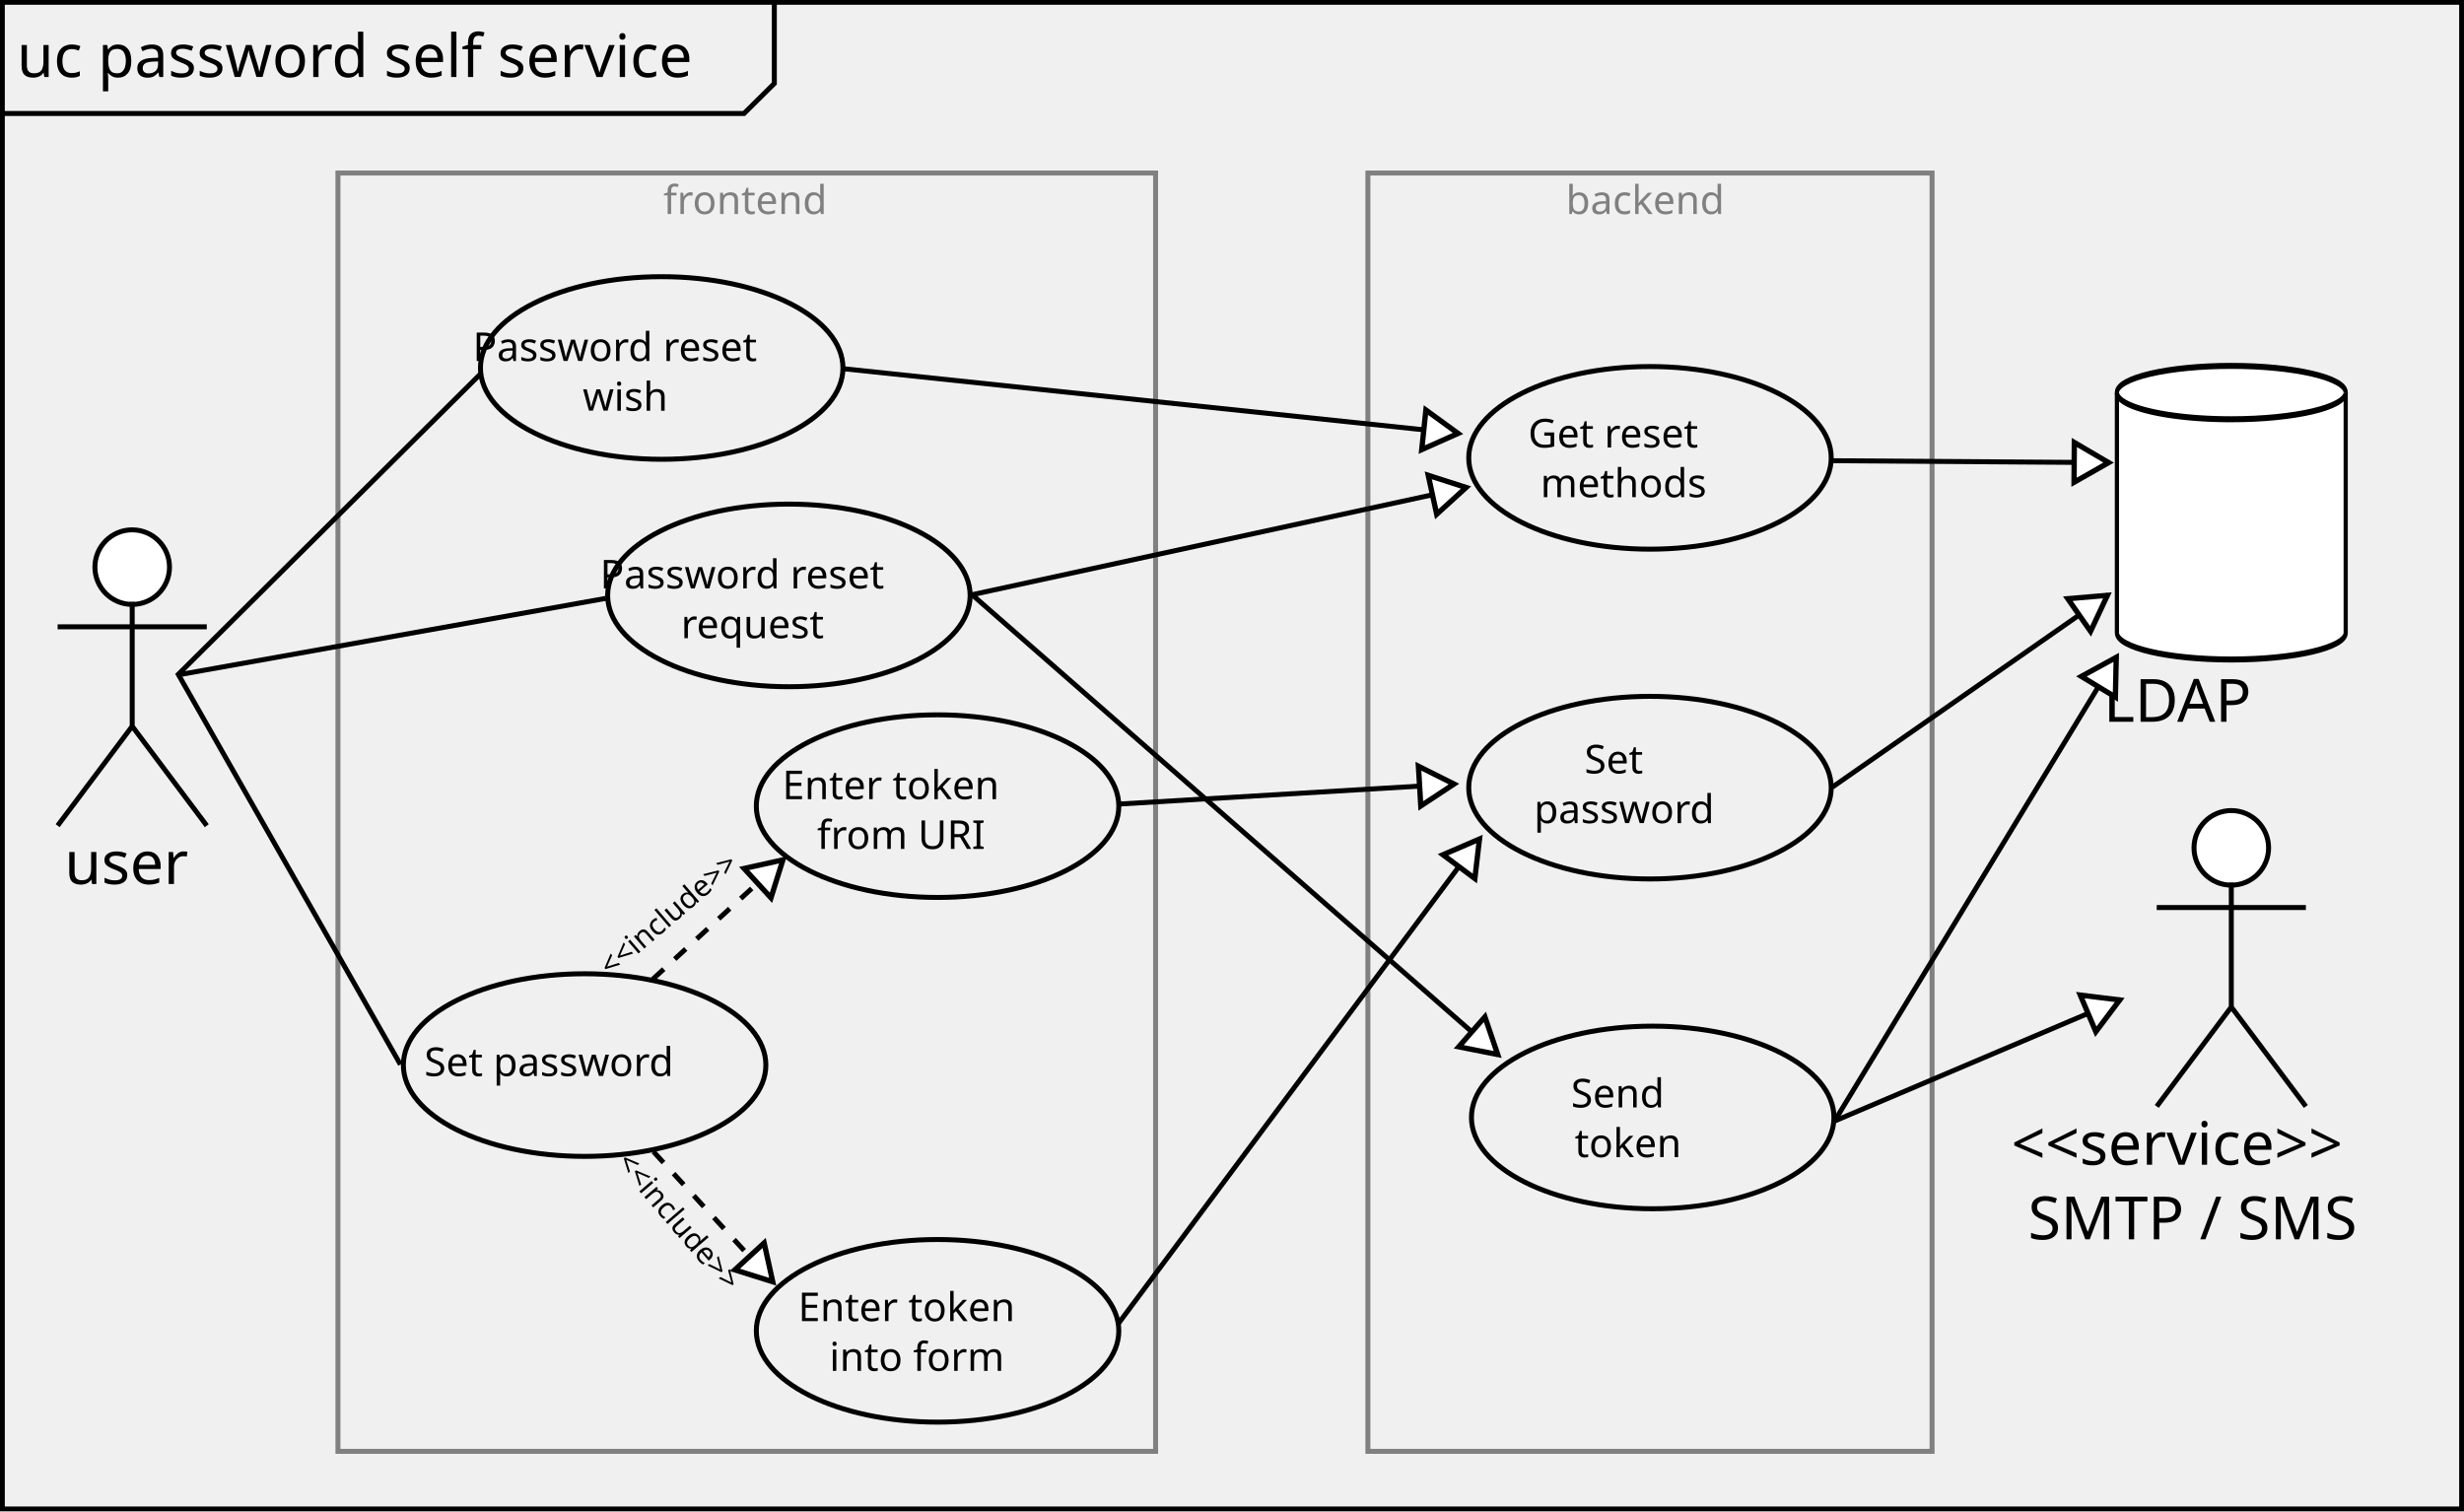
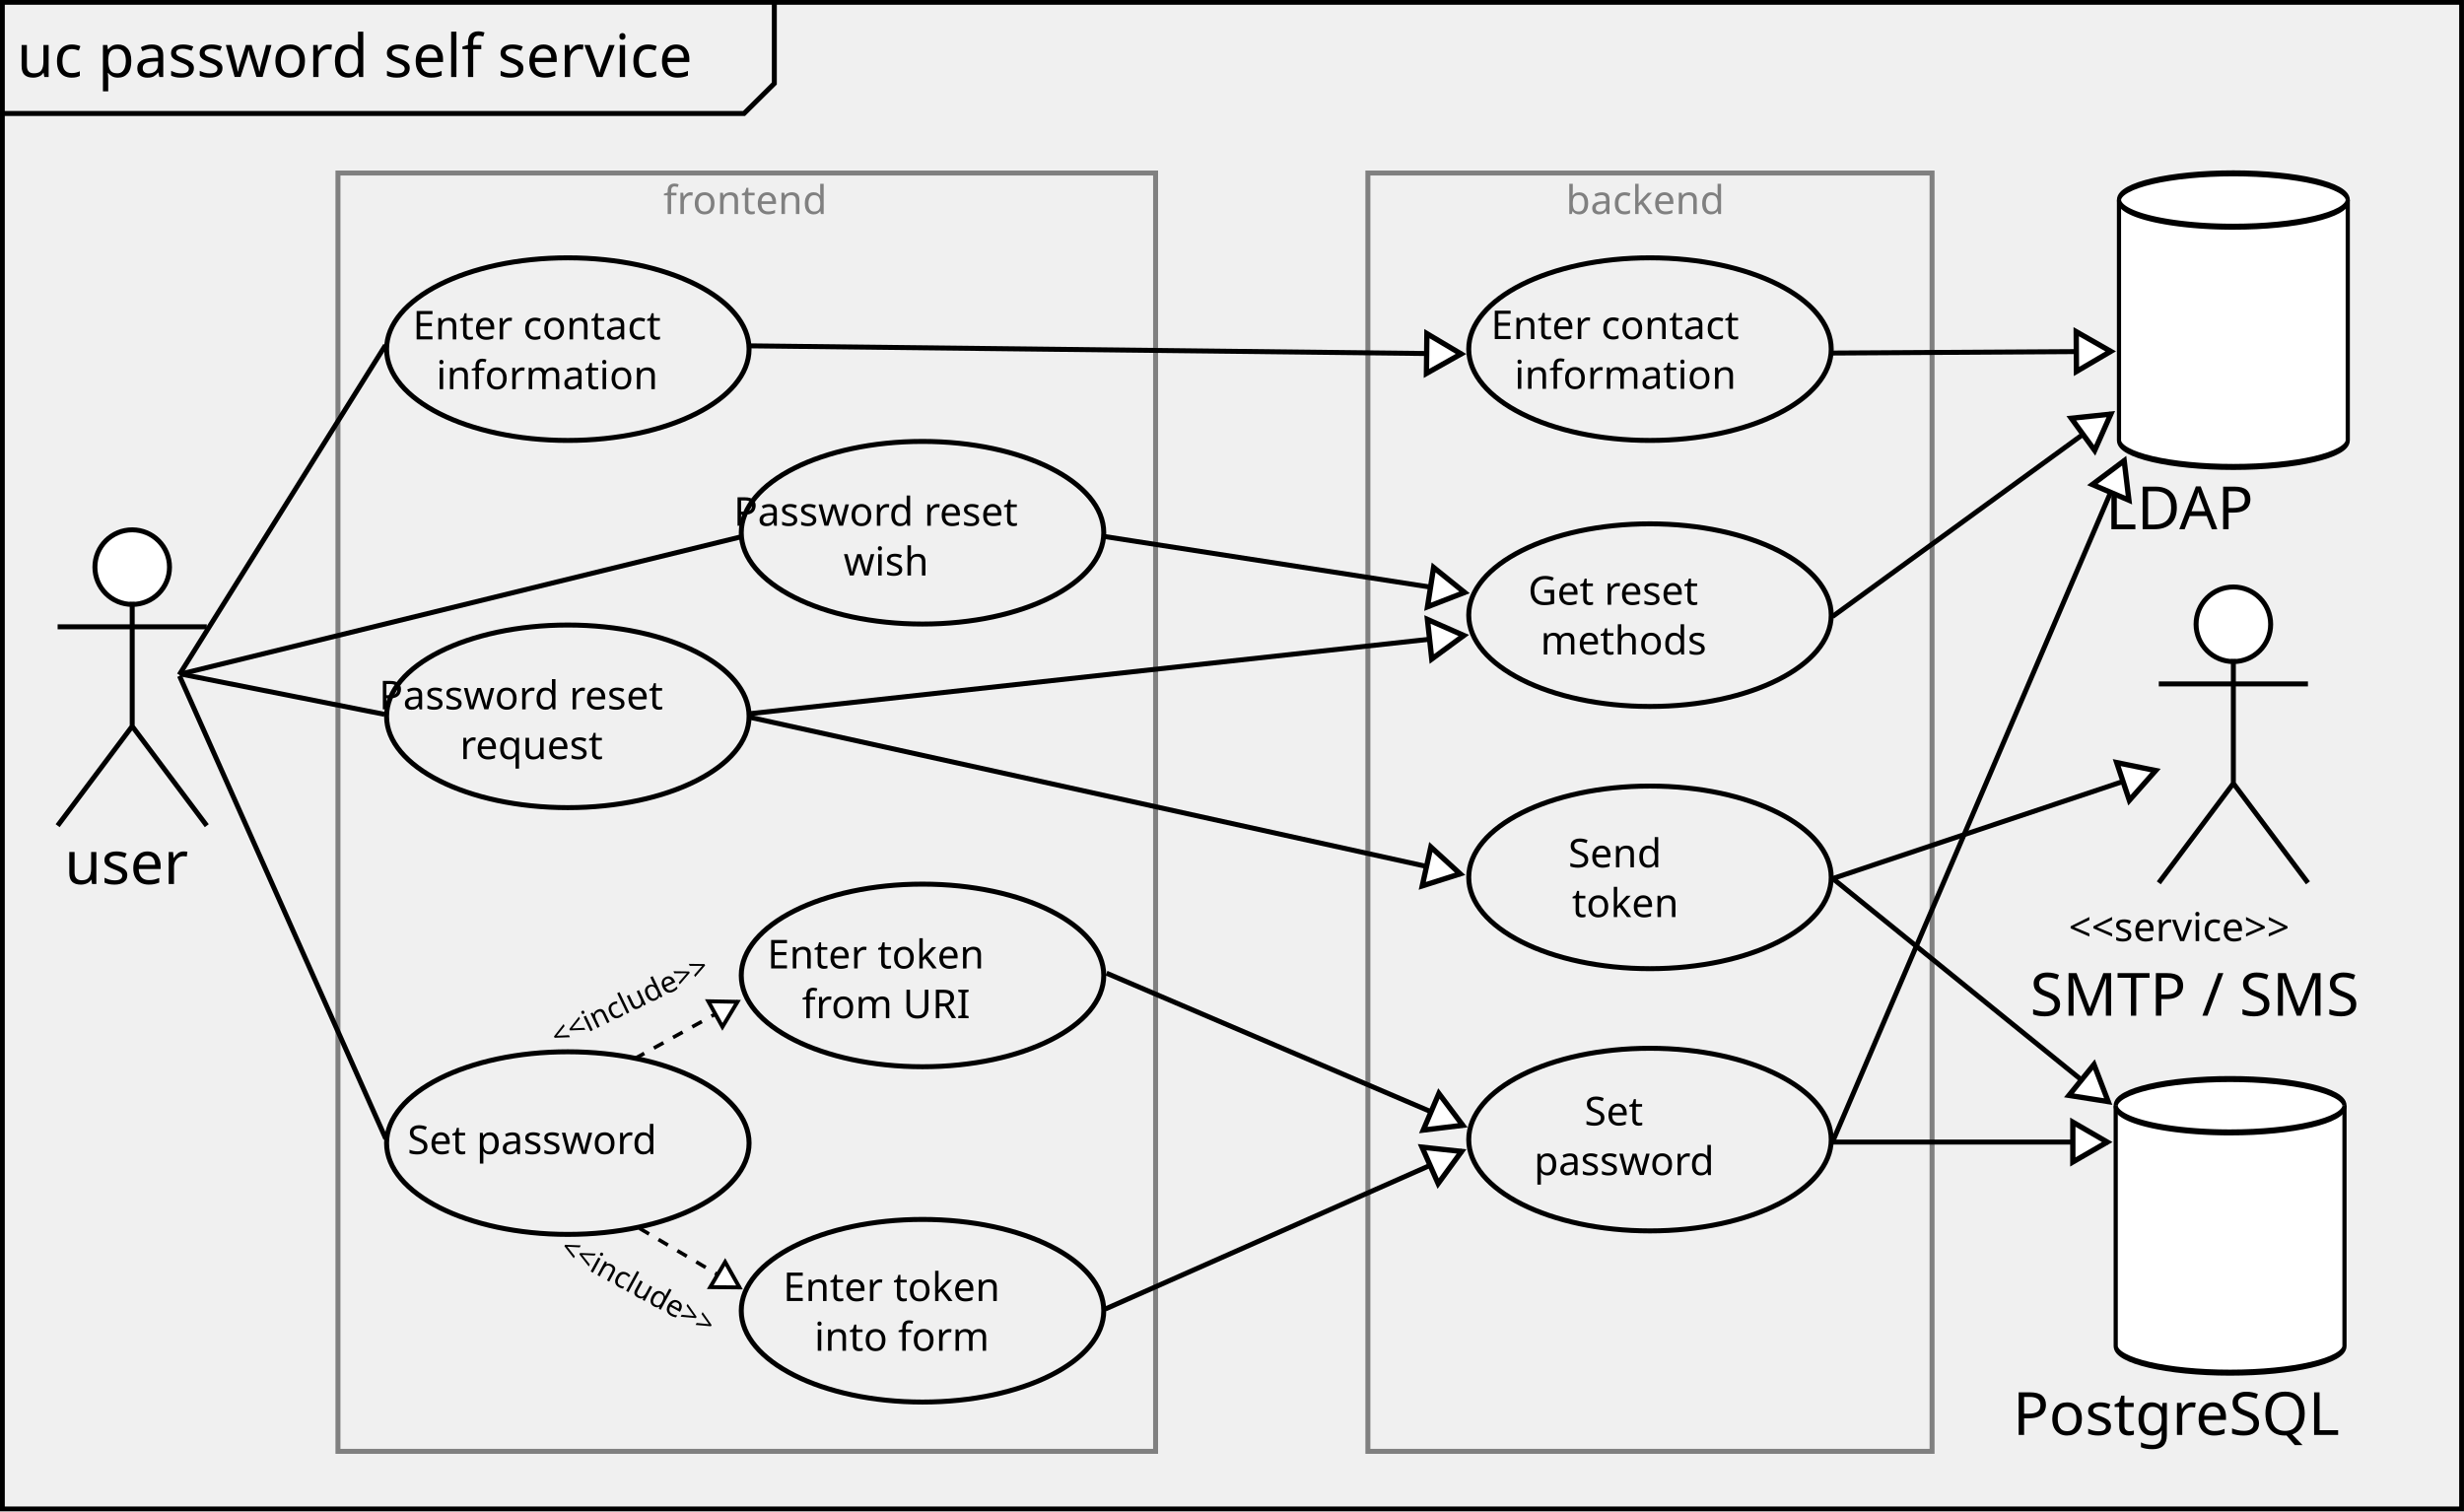
<svg xmlns="http://www.w3.org/2000/svg" width="495.562" height="303.938" version="1.1" content="%3Cmxfile%20userAgent%3D%22Mozilla%2F5.0%20(X11%3B%20Linux%20x86_64)%20AppleWebKit%2F537.36%20(KHTML%2C%20like%20Gecko)%20Chrome%2F47.0.251.0%20Safari%2F537.36%22%20type%3D%22device%22%3E%3Cdiagram%3E7Vrtb6M4E%2F9rIt1zUiMIzdvHpOnTPWlXqtSt9u5T5AQnoAXMgdNN76%2FfMXjA2JBXru3qyIeEjD3jwfP280DPuQv3DwmJvS%2FMpUFvYLn7nrPoDQb21LHgR1Bec8pwOs4J28R35aSS8OT%2FQyVR8m13vkvTykTOWMD9uEpcsyiia16hbVhQXSImWxRfEp7WJDCp33yXezl1MhiV9E%2FU33q4jD2a5iMpf0UZLt2QXcBvMhKMieGQoKzsrpx72LGEMRAjrsL9HQ3EruGG5Lf%2B%2F4bRQsmERlKRwwxSiRcS7KSOszVniaF56pFYXO7CIJ%2FgzF9own3Yn89kRYNHlvrcZxFMWTHOWahMmAX%2BVgxwFgPV42EAf2y4lGvDNIo%2BYeqfkaTyD5SFlCevMAUZpCtID7LRpX6UJkKSp1hnJGlEOsq2EFzuFVzI7arfOml4Zes2CYs4jVygPv%2FRG4wCWG3u%2Bi9wuRWXv5FMwPPdE3wnLKDp%2F3AWLKZMrOFF0gpsU6V0rB3rEVYtmJUQjJkf8SwIhvPecCEoNPEhFiiE%2BIIl3GNbFpHgsaS2Era31bjFeFTCFiNbDdsilq%2BJW1ljlLj99PXrI1CAMaEp5Yf2S89pRbKDsJ8lCfshaAFbf89IoNmfQLDwz1%2F4Z%2B9zMSAkiuuM3ne0jxxUtj5jztWjrlauOEm2oLuamgx7wF2xXbKWjFnubzTRjdW%2FHY0lmzQTSkloQLj%2FUlWgziZS%2BqPwslK0Znz8iwJyHSVPaVfYXiL0w2nSdRtXmdS6WOkkuTyNF%2BtIVSO22aBfqE5WbNpJfjdp8Dsjrn%2BXcGKJY2lMoopHjv7eCYAwD%2FyI3mCAzGCK3YclcBTlpeCbSxoSX2gjanuRJHLBF6adK7Uq7jJTLw3BkrlyJBQwIVql4uejKRuxJaBJTgBNioShK1tDOkv%2F6xIPiykMzV2SelQ4XZZeIgTOEzUl5UMyJRV%2FTkw1ahJpTjVqQjqcaqy%2BNRrdVoGcBM9XZpqxBg9tqS5KyHU0Uo0hR69XDlanlnMW1kHMt9OTklaraco2jwQlrjXiK6XJiw%2B%2BcGo8qhC4PlKujFQDVr9n2jiI0DrFOsU6xTrF3kKxX%2FCIqNdurMBHjoiO1cIR0XaMGvjt6aGupQPoYZkdGpewiMdcqO2nVsId1M6IhLSxB9TOKbQBw51giCuxlz2sP%2BMfgUyGHN0RdDkNGO4S6CMxqGL2CyLb6Q%2FifU1wj%2Bf5GSybtYI%2BdW8AGh2M78wdrlk0ZCtf8BZLjoWUD3T0sPqTCTjQWcePt3ddxOFnnxt03zUENQTBJc5r9rVWZP29Jdi%2BgPXhUUUqjKM1EQ5zZoxCkV3cNbs71l8WjjgYue8BR8zW4fOXu7rW4ceHIw1N8b4NN9nUGC%2FH9ApxTtlQ%2B1GYLI90yPNeSOvlxZEPZdGXsFP9LxQF2UZTEc0hHKIY%2FCNBB%2BkVVn9Y8Ysmr3g33KA%2FczgVq5oeMh0eFtSei6Av1oBexcifF7Mi3xzPJRDrJPBYyruS37H%2BF9HCsOER51ugBdRWCWg1eis1P%2BM5WvlNy9wPepNRb5ql2T2fcS5OBXGaLonrAv5I4a2sD9rUwEfQ%2BotDh3a%2B6Sn2ERGnNjh0ZzEEtdfhqHnfCx8MS8tVTneK5WKPRXBetKJduDr3DBhlrO%2BMHSrIYewgkmgPOzR41gDfobjcs4oafS6M0D3LEHQxjBDvyhQvKebTy3c8nfuf%3C%2Fdiagram%3E%3C%2Fmxfile%3E" id="svg2985">
  <defs id="defs2987">
    <marker orient="auto" refY="0.0" refX="0.0" id="EmptyTriangleOutL" style="overflow:visible">
      <path id="path4936" d="M 5.77,0.0 L -2.88,5.0 L -2.88,-5.0 L 5.77,0.0 z " style="fill-rule:evenodd;fill:#FFFFFF;stroke:#000000;stroke-width:1.0pt" transform="scale(0.8) translate(-6,0)" />
    </marker>
  </defs>
  <rect style="fill:none;stroke:#808080;stroke-width:1;stroke-miterlimit:4;stroke-opacity:1;stroke-dasharray:none;stroke-dashoffset:0" id="rect3873" width="164.444" height="257.081" x="67.97" y="34.797" />
  <rect style="fill:none;stroke:#000000;stroke-width:0.967;stroke-miterlimit:4;stroke-opacity:1;stroke-dasharray:none;stroke-dashoffset:0" id="rect4211" width="494.591" height="302.984" x="0.483" y="0.472" />
  <g id="g4273" transform="translate(-12.56131,23.4266)">
    <text id="text4257" y="154.353" x="25.545" style="font-size:12px;font-style:normal;font-variant:normal;font-weight:normal;font-stretch:normal;text-align:start;line-height:125%;letter-spacing:0px;word-spacing:0px;writing-mode:lr-tb;text-anchor:start;fill:#000000;fill-opacity:1;stroke:none;font-family:Sans;-inkscape-font-specification:Sans" xml:space="preserve">
      <tspan y="154.353" x="25.545" id="tspan4259">user</tspan>
    </text>
    <g transform="translate(-1.349123,-32.87197)" id="g4106">
      <ellipse style="fill:#ffffff;stroke:#000000" d="m 47.5,123 c 0,4.142 -3.358,7.5 -7.5,7.5 -4.142,0 -7.5,-3.358 -7.5,-7.5 0,-4.142 3.358,-7.5 7.5,-7.5 4.142,0 7.5,3.358 7.5,7.5 z" id="ellipse2991" pointer-events="none" ry="7.5" rx="7.5" cy="123" cx="40" transform="translate(0.5,0.5)" />
      <path style="fill:none;stroke:#000000;stroke-miterlimit:10" id="path2993" pointer-events="none" stroke-miterlimit="10" d="m 40.5,130.5 0,25 m 0,-20 -15,0 m 15,0 15,0 m -15,20 -15,20 m 15,-20 15,20" />
    </g>
  </g>
  <g id="g4032" transform="translate(15.44638,-115.5276)" />
  <text xml:space="preserve" style="font-size:12px;font-style:normal;font-variant:normal;font-weight:normal;font-stretch:normal;text-align:start;line-height:125%;letter-spacing:0px;word-spacing:0px;writing-mode:lr-tb;text-anchor:start;fill:#000000;fill-opacity:1;stroke:none;font-family:Sans;-inkscape-font-specification:Sans" x="3.39" y="15.492" id="text4213">
    <tspan id="tspan4215" x="3.39" y="15.492">uc password self service</tspan>
  </text>
  <path style="fill:none;stroke:#000000;stroke-width:1px;stroke-linecap:butt;stroke-linejoin:miter;stroke-opacity:1" d="m 0.548,22.818 149.096,0 6.09,-6.03 0,-16.444" id="path4280" />
  <text xml:space="preserve" style="font-size:8px;font-style:normal;font-variant:normal;font-weight:normal;font-stretch:normal;text-align:start;line-height:125%;letter-spacing:0px;word-spacing:0px;writing-mode:lr-tb;text-anchor:start;fill:#808080;fill-opacity:1;stroke:none;font-family:Sans;-inkscape-font-specification:Sans" x="133.402" y="43.041" id="text4213-3">
    <tspan id="tspan4215-8" x="133.402" y="43.041">frontend</tspan>
  </text>
-   <g id="g4713" transform="translate(-16.71851,90.05074)">
+   <g id="g4713" transform="translate(-19.74542,86.01224)">
    <path d="m 275.719,98.656 c 0,10.142 -16.32,18.363 -36.452,18.363 -20.132,0 -36.452,-8.221 -36.452,-18.363 0,-10.142 16.32,-18.363 36.452,-18.363 20.132,0 36.452,8.221 36.452,18.363 z" id="path4707" style="fill:none;stroke:#000000;stroke-width:1;stroke-miterlimit:4;stroke-opacity:1;stroke-dasharray:none;stroke-dashoffset:0" transform="translate(-33.98518,78.93333)" />
    <text id="text4709" y="175.638" x="206.325" style="font-size:8px;font-style:normal;font-variant:normal;font-weight:normal;font-stretch:normal;text-align:center;line-height:125%;writing-mode:lr-tb;text-anchor:middle;fill:#000000;fill-opacity:1;stroke:none;font-family:Sans;-inkscape-font-specification:Sans" xml:space="preserve">
      <tspan id="tspan4711" y="175.638" x="206.325">Enter token</tspan>
      <tspan y="185.638" x="206.325" id="tspan4455">into form</tspan>
    </text>
  </g>
  <rect y="34.797" x="275.111" height="257.081" width="113.467" id="rect4732" style="fill:none;stroke:#808080;stroke-width:1;stroke-miterlimit:4;stroke-opacity:1;stroke-dasharray:none;stroke-dashoffset:0" />
  <text id="text4738" y="43.041" x="314.93" style="font-size:8px;font-style:normal;font-variant:normal;font-weight:normal;font-stretch:normal;text-align:start;line-height:125%;letter-spacing:0px;word-spacing:0px;writing-mode:lr-tb;text-anchor:start;fill:#808080;fill-opacity:1;stroke:none;font-family:Sans;-inkscape-font-specification:Sans" xml:space="preserve">
    <tspan y="43.041" x="314.93" id="tspan4766">backend</tspan>
  </text>
-   <g id="g5942" transform="translate(23.51647,67.9977)">
+   <g id="g5942" transform="translate(23.93161,29.27672)">
    <g id="g3620">
      <g transform="matrix(1,0,0,1.435254,0,-21.83806)" id="g3616">
        <path id="path2170-2" d="M 402.239,56.508 V 22.846 c 0,-2.065 10.312,-3.74 23.006,-3.74 12.695,0 23.007,1.675 23.007,3.74 v 33.662 c 0,2.061 -10.312,3.74 -23.007,3.74 -12.694,0 -23.006,-1.679 -23.006,-3.74 z" style="fill:#ffffff;fill-opacity:1;stroke:#000000;stroke-width:0.842;stroke-miterlimit:10.433;stroke-dasharray:none" />
        <path id="path2172-6" d="m 402.239,22.846 0.031,0.192 0.089,0.19 0.147,0.187 0.202,0.184 0.257,0.181 0.31,0.177 0.362,0.174 0.412,0.17 0.461,0.165 0.509,0.161 0.554,0.157 0.599,0.151 0.642,0.147 0.683,0.141 0.723,0.135 0.762,0.13 0.799,0.124 0.835,0.117 0.87,0.111 0.901,0.105 0.934,0.097 0.963,0.09 0.993,0.083 1.018,0.075 1.045,0.067 1.068,0.059 1.091,0.051 1.113,0.042 1.132,0.033 1.15,0.023 1.167,0.015 1.183,0.005 c 12.695,0 23.007,-1.679 23.007,-3.74" style="fill:#ffffff;fill-opacity:1;stroke:#000000;stroke-width:0.842;stroke-miterlimit:10.433;stroke-dasharray:none" />
      </g>
      <text xml:space="preserve" style="font-size:12px;font-style:normal;font-variant:normal;font-weight:normal;font-stretch:normal;text-align:center;line-height:125%;letter-spacing:0px;word-spacing:0px;writing-mode:lr-tb;text-anchor:middle;fill:#000000;fill-opacity:1;stroke:none;font-family:Sans;-inkscape-font-specification:Sans" x="425.344" y="77.152" id="text4096-6">
        <tspan x="425.344" y="77.152" id="tspan3170-1" style="font-size:12px;font-style:normal;font-variant:normal;font-weight:normal;font-stretch:normal;text-align:center;line-height:125%;writing-mode:lr-tb;text-anchor:middle;fill:#000000;fill-opacity:1;font-family:Sans;-inkscape-font-specification:Sans">LDAP</tspan>
      </text>
    </g>
  </g>
-   <path id="path3627" d="m 368.71,92.657 55.557,0.38" style="fill:none;stroke:#000000;stroke-width:1;stroke-linecap:butt;stroke-linejoin:miter;stroke-miterlimit:4;stroke-opacity:1;stroke-dasharray:none;stroke-dashoffset:0;marker-end:url(#EmptyTriangleOutL)" />
-   <path id="path4421" d="m 368.516,158.305 55.477,-38.683" style="fill:none;stroke:#000000;stroke-width:1;stroke-linecap:butt;stroke-linejoin:miter;stroke-miterlimit:4;stroke-opacity:1;stroke-dasharray:none;stroke-dashoffset:0;marker-end:url(#EmptyTriangleOutL)" />
-   <path style="fill:none;stroke:#000000;stroke-width:1px;stroke-linecap:butt;stroke-linejoin:miter;stroke-opacity:1" d="M 96.611,75.223 35.854,135.623 80.531,214.082" id="path4423" />
-   <g transform="translate(408.4165,79.88586)" id="g4435">
+   <path id="path4421" d="M 368.693,229.341 427.291,92.486" style="fill:none;stroke:#000000;stroke-width:1;stroke-linecap:butt;stroke-linejoin:miter;stroke-miterlimit:4;stroke-opacity:1;stroke-dasharray:none;stroke-dashoffset:0;marker-end:url(#EmptyTriangleOutL)" />
+   <g transform="translate(408.8316,34.91771)" id="g4435">
    <text xml:space="preserve" style="font-size:12px;font-style:normal;font-variant:normal;font-weight:normal;font-stretch:normal;text-align:center;line-height:125%;letter-spacing:0px;word-spacing:0px;writing-mode:lr-tb;text-anchor:middle;fill:#000000;fill-opacity:1;stroke:none;font-family:Sans;-inkscape-font-specification:Sans" x="40.345" y="154.353" id="text4437">
-       <tspan id="tspan4439" x="40.345" y="154.353" style="font-size:12px;font-style:normal;font-variant:normal;font-weight:normal;font-stretch:normal;text-align:center;line-height:125%;writing-mode:lr-tb;text-anchor:middle;font-family:Sans;-inkscape-font-specification:Sans">&lt;&lt;service&gt;&gt;</tspan>
+       <tspan id="tspan4439" x="40.345" y="154.353" style="font-size:8px;font-style:normal;font-variant:normal;font-weight:normal;font-stretch:normal;text-align:center;line-height:125%;writing-mode:lr;text-anchor:middle;font-family:Sans;-inkscape-font-specification:Sans">&lt;&lt;service&gt;&gt;</tspan>
      <tspan x="40.345" y="169.353" id="tspan4447">SMTP / SMS</tspan>
    </text>
    <g id="g4441" transform="translate(-0.1545897,-32.87197)">
      <ellipse transform="translate(0.5,0.5)" cx="40" cy="123" rx="7.5" ry="7.5" pointer-events="none" id="ellipse4443" d="m 47.5,123 c 0,4.142 -3.358,7.5 -7.5,7.5 -4.142,0 -7.5,-3.358 -7.5,-7.5 0,-4.142 3.358,-7.5 7.5,-7.5 4.142,0 7.5,3.358 7.5,7.5 z" style="fill:#ffffff;stroke:#000000" />
      <path d="m 40.5,130.5 0,25 m 0,-20 -15,0 m 15,0 15,0 m -15,20 -15,20 m 15,-20 15,20" stroke-miterlimit="10" pointer-events="none" id="path4445" style="fill:none;stroke:#000000;stroke-miterlimit:10" />
    </g>
  </g>
-   <path style="fill:none;stroke:#000000;stroke-width:1;stroke-linecap:butt;stroke-linejoin:miter;stroke-miterlimit:4;stroke-opacity:1;stroke-dasharray:none;stroke-dashoffset:0;marker-end:url(#EmptyTriangleOutL)" d="m 368.97,225.449 57.522,-24.419" id="path4453" />
-   <g id="g4473" transform="translate(31.51852,25.09518)">
+   <g id="g4473" transform="translate(28.4916,59.14088)">
    <g transform="translate(-65.77356,10.96297)" id="g4722">
      <text id="text4697" y="124.661" x="222.769" style="font-size:8px;font-style:normal;font-variant:normal;font-weight:normal;font-stretch:normal;text-align:center;line-height:125%;writing-mode:lr-tb;text-anchor:middle;fill:#000000;fill-opacity:1;stroke:none;font-family:Sans;-inkscape-font-specification:Sans" xml:space="preserve">
        <tspan id="tspan4699" y="124.661" x="222.769">Enter token</tspan>
        <tspan id="tspan4457" y="134.661" x="222.769">from URI</tspan>
      </text>
    </g>
    <path transform="translate(-82.2222,38.37037)" style="fill:none;stroke:#000000;stroke-width:1;stroke-miterlimit:4;stroke-opacity:1;stroke-dasharray:none;stroke-dashoffset:0" id="path4461" d="m 275.719,98.656 c 0,10.142 -16.32,18.363 -36.452,18.363 -20.132,0 -36.452,-8.221 -36.452,-18.363 0,-10.142 16.32,-18.363 36.452,-18.363 20.132,0 36.452,8.221 36.452,18.363 z" />
  </g>
-   <g id="g5544" transform="translate(15.50397,-9.302383)">
+   <g id="g5544" transform="translate(67.95827,23.82897)">
    <g id="g4498" transform="translate(-105.2402,-42.75555)">
      <text xml:space="preserve" style="font-size:8px;font-style:normal;font-variant:normal;font-weight:normal;font-stretch:normal;text-align:center;line-height:125%;writing-mode:lr-tb;text-anchor:middle;fill:#000000;fill-opacity:1;stroke:none;font-family:Sans;-inkscape-font-specification:Sans" x="222.769" y="124.661" id="text4500">
        <tspan x="222.769" y="124.661" id="tspan4504">Password reset</tspan>
        <tspan x="222.769" y="134.661" id="tspan4510">wish</tspan>
      </text>
    </g>
    <path d="m 275.719,98.656 c 0,10.142 -16.32,18.363 -36.452,18.363 -20.132,0 -36.452,-8.221 -36.452,-18.363 0,-10.142 16.32,-18.363 36.452,-18.363 20.132,0 36.452,8.221 36.452,18.363 z" id="path4506" style="fill:none;stroke:#000000;stroke-width:1;stroke-miterlimit:4;stroke-opacity:1;stroke-dasharray:none;stroke-dashoffset:0" transform="translate(-121.6889,-15.34815)" />
  </g>
-   <g id="g4512" transform="translate(-39.46667,77.16926)">
+   <g id="g4512" transform="translate(-42.84292,92.85804)">
    <g transform="translate(-65.77356,10.96297)" id="g4514">
      <text id="text4516" y="128.27" x="222.918" style="font-size:8px;font-style:normal;font-variant:normal;font-weight:normal;font-stretch:normal;text-align:center;line-height:125%;writing-mode:lr-tb;text-anchor:middle;fill:#000000;fill-opacity:1;stroke:none;font-family:Sans;-inkscape-font-specification:Sans" xml:space="preserve">
        <tspan id="tspan4520" y="128.27" x="222.918">Set password</tspan>
      </text>
    </g>
    <path transform="translate(-82.2222,38.37037)" style="fill:none;stroke:#000000;stroke-width:1;stroke-miterlimit:4;stroke-opacity:1;stroke-dasharray:none;stroke-dashoffset:0" id="path4522" d="m 275.719,98.656 c 0,10.142 -16.32,18.363 -36.452,18.363 -20.132,0 -36.452,-8.221 -36.452,-18.363 0,-10.142 16.32,-18.363 36.452,-18.363 20.132,0 36.452,8.221 36.452,18.363 z" />
  </g>
-   <path id="path4524" d="m 131.281,196.929 26.311,-24.119" style="fill:none;stroke:#000000;stroke-width:1;stroke-linecap:butt;stroke-linejoin:miter;stroke-miterlimit:4;stroke-opacity:1;stroke-dasharray:3, 3;stroke-dashoffset:0;marker-end:url(#EmptyTriangleOutL)" />
-   <text transform="matrix(0.7590765,-0.6510014,0.6510014,0.7590765,0,0)" id="text4526" y="229.16" x="-34.735" style="font-size:6px;font-style:normal;font-variant:normal;font-weight:normal;font-stretch:normal;text-align:start;line-height:125%;writing-mode:lr-tb;text-anchor:start;fill:#000000;fill-opacity:1;stroke:none;font-family:Sans;-inkscape-font-specification:Sans" xml:space="preserve">
-     <tspan y="229.16" x="-34.735" id="tspan4528">&lt;&lt;include&gt;&gt;</tspan>
+   <path id="path4524" d="M 127.645,212.91 148.443,201.408" style="fill:none;stroke:#000000;stroke-width:0.735;stroke-linecap:butt;stroke-linejoin:miter;stroke-miterlimit:4;stroke-opacity:1;stroke-dasharray:2.205, 2.205;stroke-dashoffset:0;marker-end:url(#EmptyTriangleOutL)" />
+   <text transform="matrix(0.9012438,-0.4333123,0.4333123,0.9012438,0,0)" id="text4526" y="238.369" x="9.795" style="font-size:6px;font-style:normal;font-variant:normal;font-weight:normal;font-stretch:normal;text-align:start;line-height:125%;writing-mode:lr-tb;text-anchor:start;fill:#000000;fill-opacity:1;stroke:none;font-family:Sans;-inkscape-font-specification:Sans" xml:space="preserve">
+     <tspan y="238.369" x="9.795" id="tspan4528">&lt;&lt;include&gt;&gt;</tspan>
  </text>
-   <path style="fill:none;stroke:#000000;stroke-width:1;stroke-linecap:butt;stroke-linejoin:miter;stroke-miterlimit:4;stroke-opacity:1;stroke-dasharray:3, 3;stroke-dashoffset:0;marker-end:url(#EmptyTriangleOutL)" d="m 131.419,231.599 24.119,26.311" id="path4530" />
-   <text xml:space="preserve" style="font-size:6px;font-style:normal;font-variant:normal;font-weight:normal;font-stretch:normal;text-align:start;line-height:125%;writing-mode:lr-tb;text-anchor:start;fill:#000000;fill-opacity:1;stroke:none;font-family:Sans;-inkscape-font-specification:Sans" x="258.212" y="58.36" id="text4532" transform="matrix(0.6510014,0.7590765,-0.7590765,0.6510014,0,0)">
-     <tspan id="tspan4534" x="258.212" y="58.36">&lt;&lt;include&gt;&gt;</tspan>
+   <path style="fill:none;stroke:#000000;stroke-width:0.735;stroke-linecap:butt;stroke-linejoin:miter;stroke-miterlimit:4;stroke-opacity:1;stroke-dasharray:2.205, 2.205;stroke-dashoffset:0;marker-end:url(#EmptyTriangleOutL)" d="m 128.637,247.034 20.202,11.944" id="path4530" />
+   <text xml:space="preserve" style="font-size:6px;font-style:normal;font-variant:normal;font-weight:normal;font-stretch:normal;text-align:start;line-height:125%;writing-mode:lr-tb;text-anchor:start;fill:#000000;fill-opacity:1;stroke:none;font-family:Sans;-inkscape-font-specification:Sans" x="219.59" y="167.27" id="text4532" transform="matrix(0.8772097,0.4801074,-0.4801074,0.8772097,0,0)">
+     <tspan id="tspan4534" x="219.59" y="167.27">&lt;&lt;include&gt;&gt;</tspan>
  </text>
-   <path style="fill:none;stroke:#000000;stroke-width:1px;stroke-linecap:butt;stroke-linejoin:miter;stroke-opacity:1;marker-end:url(#EmptyTriangleOutL)" d="M 169.75,74.165 293.425,87.184" id="path4538" />
-   <g id="g4542" transform="translate(1.618857,-17.28419)">
+   <path style="fill:none;stroke:#000000;stroke-width:1px;stroke-linecap:butt;stroke-linejoin:miter;stroke-opacity:1;marker-end:url(#EmptyTriangleOutL)" d="m 222.139,107.896 72.595,11.274" id="path4538" />
+   <g id="g4542" transform="translate(-42.84292,7.034536)">
    <g transform="translate(-65.77356,10.96297)" id="g4544">
      <text id="text4546" y="124.661" x="222.769" style="font-size:8px;font-style:normal;font-variant:normal;font-weight:normal;font-stretch:normal;text-align:center;line-height:125%;writing-mode:lr-tb;text-anchor:middle;fill:#000000;fill-opacity:1;stroke:none;font-family:Sans;-inkscape-font-specification:Sans" xml:space="preserve">
        <tspan id="tspan4548" y="124.661" x="222.769">Password reset</tspan>
        <tspan id="tspan4550" y="134.661" x="222.769">request</tspan>
      </text>
    </g>
    <path transform="translate(-82.2222,38.37037)" style="fill:none;stroke:#000000;stroke-width:1;stroke-miterlimit:4;stroke-opacity:1;stroke-dasharray:none;stroke-dashoffset:0" id="path4552" d="m 275.719,98.656 c 0,10.142 -16.32,18.363 -36.452,18.363 -20.132,0 -36.452,-8.221 -36.452,-18.363 0,-10.142 16.32,-18.363 36.452,-18.363 20.132,0 36.452,8.221 36.452,18.363 z" />
  </g>
-   <path style="fill:none;stroke:#000000;stroke-width:1px;stroke-linecap:butt;stroke-linejoin:miter;stroke-opacity:1;marker-end:url(#EmptyTriangleOutL)" d="M 195.125,119.683 295.042,97.997" id="path4554" />
-   <path style="fill:none;stroke:#000000;stroke-width:1px;stroke-linecap:butt;stroke-linejoin:miter;stroke-opacity:1;marker-end:url(#EmptyTriangleOutL)" d="m 195.43,119.538 105.93,92.653" id="path4924" />
-   <path style="fill:none;stroke:#000000;stroke-width:1px;stroke-linecap:butt;stroke-linejoin:miter;stroke-opacity:1" d="M 35.853,135.719 121.845,120.335" id="path5294" />
-   <path style="fill:none;stroke:#000000;stroke-width:1px;stroke-linecap:butt;stroke-linejoin:miter;stroke-opacity:1;marker-end:url(#EmptyTriangleOutL)" d="m 225.285,161.689 67.318,-4.024" id="path5312" />
-   <path id="path5498" d="m 224.808,266.34 72.854,-97.748" style="fill:none;stroke:#000000;stroke-width:1px;stroke-linecap:butt;stroke-linejoin:miter;stroke-opacity:1;marker-end:url(#EmptyTriangleOutL)" />
-   <g id="g5538" transform="translate(1.037054,8.770371)">
+   <path style="fill:none;stroke:#000000;stroke-width:1px;stroke-linecap:butt;stroke-linejoin:miter;stroke-opacity:1;marker-end:url(#EmptyTriangleOutL)" d="M 150.897,143.518 294.583,127.78" id="path4554" />
+   <path style="fill:none;stroke:#000000;stroke-width:1px;stroke-linecap:butt;stroke-linejoin:miter;stroke-opacity:1;marker-end:url(#EmptyTriangleOutL)" d="m 222.54,195.713 71.813,30.665" id="path4924" />
+   <path style="fill:none;stroke:#000000;stroke-width:1px;stroke-linecap:butt;stroke-linejoin:miter;stroke-opacity:1" d="m 36.102,135.929 41.49,93.094" id="path5294" />
+   <path style="fill:none;stroke:#000000;stroke-width:1px;stroke-linecap:butt;stroke-linejoin:miter;stroke-opacity:1;marker-end:url(#EmptyTriangleOutL)" d="m 222.29,263.257 71.828,-31.765" id="path5312" />
+   <path id="path5498" d="m 150.76,144.239 143.086,31.539" style="fill:none;stroke:#000000;stroke-width:1px;stroke-linecap:butt;stroke-linejoin:miter;stroke-opacity:1;marker-end:url(#EmptyTriangleOutL)" />
+   <g id="g5538" transform="translate(1.037054,40.40274)">
    <text xml:space="preserve" style="font-size:8px;font-style:normal;font-variant:normal;font-weight:normal;font-stretch:normal;text-align:center;line-height:125%;writing-mode:lr-tb;text-anchor:middle;fill:#000000;fill-opacity:1;stroke:none;font-family:Sans;-inkscape-font-specification:Sans" x="330.68" y="81.22" id="text4746">
      <tspan x="330.68" y="81.22" id="tspan4748">Get reset</tspan>
      <tspan id="tspan5516" x="330.68" y="91.22">methods</tspan>
    </text>
    <path transform="translate(91.54076,-15.34815)" style="fill:none;stroke:#000000;stroke-width:1;stroke-miterlimit:4;stroke-opacity:1;stroke-dasharray:none;stroke-dashoffset:0" id="path5514" d="m 275.719,98.656 c 0,10.142 -16.32,18.363 -36.452,18.363 -20.132,0 -36.452,-8.221 -36.452,-18.363 0,-10.142 16.32,-18.363 36.452,-18.363 20.132,0 36.452,8.221 36.452,18.363 z" />
  </g>
-   <g id="g5526" transform="translate(1.585202,32.88889)">
+   <g id="g5526" transform="translate(1.037054,-15.39557)">
    <text xml:space="preserve" style="font-size:8px;font-style:normal;font-variant:normal;font-weight:normal;font-stretch:normal;text-align:center;line-height:125%;writing-mode:lr-tb;text-anchor:middle;fill:#000000;fill-opacity:1;stroke:none;font-family:Sans;-inkscape-font-specification:Sans" x="331.044" y="189.824" id="text4762">
      <tspan x="331.044" y="189.824" id="tspan4764">Send</tspan>
      <tspan id="tspan5520" x="331.044" y="199.824">token</tspan>
    </text>
    <path d="m 275.719,98.656 c 0,10.142 -16.32,18.363 -36.452,18.363 -20.132,0 -36.452,-8.221 -36.452,-18.363 0,-10.142 16.32,-18.363 36.452,-18.363 20.132,0 36.452,8.221 36.452,18.363 z" id="path5522" style="fill:none;stroke:#000000;stroke-width:1;stroke-miterlimit:4;stroke-opacity:1;stroke-dasharray:none;stroke-dashoffset:0" transform="translate(91.54076,93.18519)" />
  </g>
-   <g id="g5532" transform="translate(1.037054,17.54075)">
+   <g id="g5532" transform="translate(1.037054,88.31722)">
    <text id="text4754" y="138" x="330.807" style="font-size:8px;font-style:normal;font-variant:normal;font-weight:normal;font-stretch:normal;text-align:center;line-height:125%;writing-mode:lr-tb;text-anchor:middle;fill:#000000;fill-opacity:1;stroke:none;font-family:Sans;-inkscape-font-specification:Sans" xml:space="preserve">
      <tspan id="tspan4756" y="138" x="330.807">Set</tspan>
      <tspan id="tspan5518" y="148" x="330.807">password</tspan>
    </text>
    <path transform="translate(91.54076,42.20741)" style="fill:none;stroke:#000000;stroke-width:1;stroke-miterlimit:4;stroke-opacity:1;stroke-dasharray:none;stroke-dashoffset:0" id="path5524" d="m 275.719,98.656 c 0,10.142 -16.32,18.363 -36.452,18.363 -20.132,0 -36.452,-8.221 -36.452,-18.363 0,-10.142 16.32,-18.363 36.452,-18.363 20.132,0 36.452,8.221 36.452,18.363 z" />
  </g>
-   <path id="path5648" d="m 368.97,225.449 56.747,-93.411" style="fill:none;stroke:#000000;stroke-width:1;stroke-linecap:butt;stroke-linejoin:miter;stroke-miterlimit:4;stroke-opacity:1;stroke-dasharray:none;stroke-dashoffset:0;marker-end:url(#EmptyTriangleOutL)" />
+   <g transform="translate(-91.07994,-107.3766)" id="g6693">
+     <path transform="translate(-33.98518,78.93333)" style="fill:none;stroke:#000000;stroke-width:1;stroke-miterlimit:4;stroke-opacity:1;stroke-dasharray:none;stroke-dashoffset:0" id="path6695" d="m 275.719,98.656 c 0,10.142 -16.32,18.363 -36.452,18.363 -20.132,0 -36.452,-8.221 -36.452,-18.363 0,-10.142 16.32,-18.363 36.452,-18.363 20.132,0 36.452,8.221 36.452,18.363 z" />
+     <text xml:space="preserve" style="font-size:8px;font-style:normal;font-variant:normal;font-weight:normal;font-stretch:normal;text-align:center;line-height:125%;writing-mode:lr-tb;text-anchor:middle;fill:#000000;fill-opacity:1;stroke:none;font-family:Sans;-inkscape-font-specification:Sans" x="206.325" y="175.638" id="text6697">
+       <tspan x="206.325" y="175.638" id="tspan6699">Enter contact</tspan>
+       <tspan id="tspan6701" x="206.325" y="185.638">information</tspan>
+     </text>
+   </g>
+   <path style="fill:none;stroke:#000000;stroke-width:1px;stroke-linecap:butt;stroke-linejoin:miter;stroke-opacity:1" d="M 36.047,135.719 77.515,69.441" id="path6703" />
+   <g transform="translate(1.037054,-121.6285)" id="g6705">
+     <text id="text6707" y="189.824" x="331.044" style="font-size:8px;font-style:normal;font-variant:normal;font-weight:normal;font-stretch:normal;text-align:center;line-height:125%;writing-mode:lr-tb;text-anchor:middle;fill:#000000;fill-opacity:1;stroke:none;font-family:Sans;-inkscape-font-specification:Sans" xml:space="preserve">
+       <tspan y="189.824" x="331.044" id="tspan6711">Enter contact</tspan>
+       <tspan y="199.824" x="331.044" id="tspan6717">information</tspan>
+     </text>
+     <path transform="translate(91.54076,93.18519)" style="fill:none;stroke:#000000;stroke-width:1;stroke-miterlimit:4;stroke-opacity:1;stroke-dasharray:none;stroke-dashoffset:0" id="path6713" d="m 275.719,98.656 c 0,10.142 -16.32,18.363 -36.452,18.363 -20.132,0 -36.452,-8.221 -36.452,-18.363 0,-10.142 16.32,-18.363 36.452,-18.363 20.132,0 36.452,8.221 36.452,18.363 z" />
+   </g>
+   <path style="fill:none;stroke:#000000;stroke-width:1px;stroke-linecap:butt;stroke-linejoin:miter;stroke-opacity:1;marker-end:url(#EmptyTriangleOutL)" d="m 368.613,71.002 56.082,-0.341" id="path6719" />
+   <path style="fill:none;stroke:#000000;stroke-width:1px;stroke-linecap:butt;stroke-linejoin:miter;stroke-opacity:1;marker-end:url(#EmptyTriangleOutL)" d="M 150.81,69.553 294.034,71.177" id="path7417" />
+   <g transform="translate(23.27304,211.422)" id="g7601">
+     <g id="g7603">
+       <g id="g7605" transform="matrix(1,0,0,1.435254,0,-21.83806)">
+         <path style="fill:#ffffff;fill-opacity:1;stroke:#000000;stroke-width:0.842;stroke-miterlimit:10.433;stroke-dasharray:none" d="M 402.239,56.508 V 22.846 c 0,-2.065 10.312,-3.74 23.006,-3.74 12.695,0 23.007,1.675 23.007,3.74 v 33.662 c 0,2.061 -10.312,3.74 -23.007,3.74 -12.694,0 -23.006,-1.679 -23.006,-3.74 z" id="path7607" />
+         <path style="fill:#ffffff;fill-opacity:1;stroke:#000000;stroke-width:0.842;stroke-miterlimit:10.433;stroke-dasharray:none" d="m 402.239,22.846 0.031,0.192 0.089,0.19 0.147,0.187 0.202,0.184 0.257,0.181 0.31,0.177 0.362,0.174 0.412,0.17 0.461,0.165 0.509,0.161 0.554,0.157 0.599,0.151 0.642,0.147 0.683,0.141 0.723,0.135 0.762,0.13 0.799,0.124 0.835,0.117 0.87,0.111 0.901,0.105 0.934,0.097 0.963,0.09 0.993,0.083 1.018,0.075 1.045,0.067 1.068,0.059 1.091,0.051 1.113,0.042 1.132,0.033 1.15,0.023 1.167,0.015 1.183,0.005 c 12.695,0 23.007,-1.679 23.007,-3.74" id="path7609" />
+       </g>
+       <text id="text7611" y="77.152" x="425.344" style="font-size:12px;font-style:normal;font-variant:normal;font-weight:normal;font-stretch:normal;text-align:center;line-height:125%;letter-spacing:0px;word-spacing:0px;writing-mode:lr-tb;text-anchor:middle;fill:#000000;fill-opacity:1;stroke:none;font-family:Sans;-inkscape-font-specification:Sans" xml:space="preserve">
+         <tspan style="font-size:12px;font-style:normal;font-variant:normal;font-weight:normal;font-stretch:normal;text-align:center;line-height:125%;writing-mode:lr-tb;text-anchor:middle;fill:#000000;fill-opacity:1;font-family:Sans;-inkscape-font-specification:Sans" id="tspan7613" y="77.152" x="425.344">PostgreSQL</tspan>
+       </text>
+     </g>
+   </g>
+   <path style="fill:none;stroke:#000000;stroke-width:1px;stroke-linecap:butt;stroke-linejoin:miter;stroke-opacity:1;marker-end:url(#EmptyTriangleOutL)" d="M 368.544,124 424.678,83.171" id="path7615" />
+   <path style="fill:none;stroke:#000000;stroke-width:1px;stroke-linecap:butt;stroke-linejoin:miter;stroke-opacity:1;marker-end:url(#EmptyTriangleOutL)" d="m 368.573,176.648 55.576,45.007" id="path7799" />
+   <path style="fill:none;stroke:#000000;stroke-width:1px;stroke-linecap:butt;stroke-linejoin:miter;stroke-opacity:1" d="M 77.326,143.665 36.241,135.526" id="path8167" />
+   <path style="fill:none;stroke:#000000;stroke-width:1px;stroke-linecap:butt;stroke-linejoin:miter;stroke-opacity:1" d="M 148.838,108.006 36.434,135.526" id="path8169" />
+   <path style="fill:none;stroke:#000000;stroke-width:1px;stroke-linecap:butt;stroke-linejoin:miter;stroke-opacity:1;marker-end:url(#EmptyTriangleOutL)" d="m 368.466,229.681 55.526,0" id="path8171" />
+   <path style="fill:none;stroke:#000000;stroke-width:1px;stroke-linecap:butt;stroke-linejoin:miter;stroke-opacity:1;marker-end:url(#EmptyTriangleOutL)" d="M 368.325,176.776 433.724,154.906" id="path8355" />
</svg>
